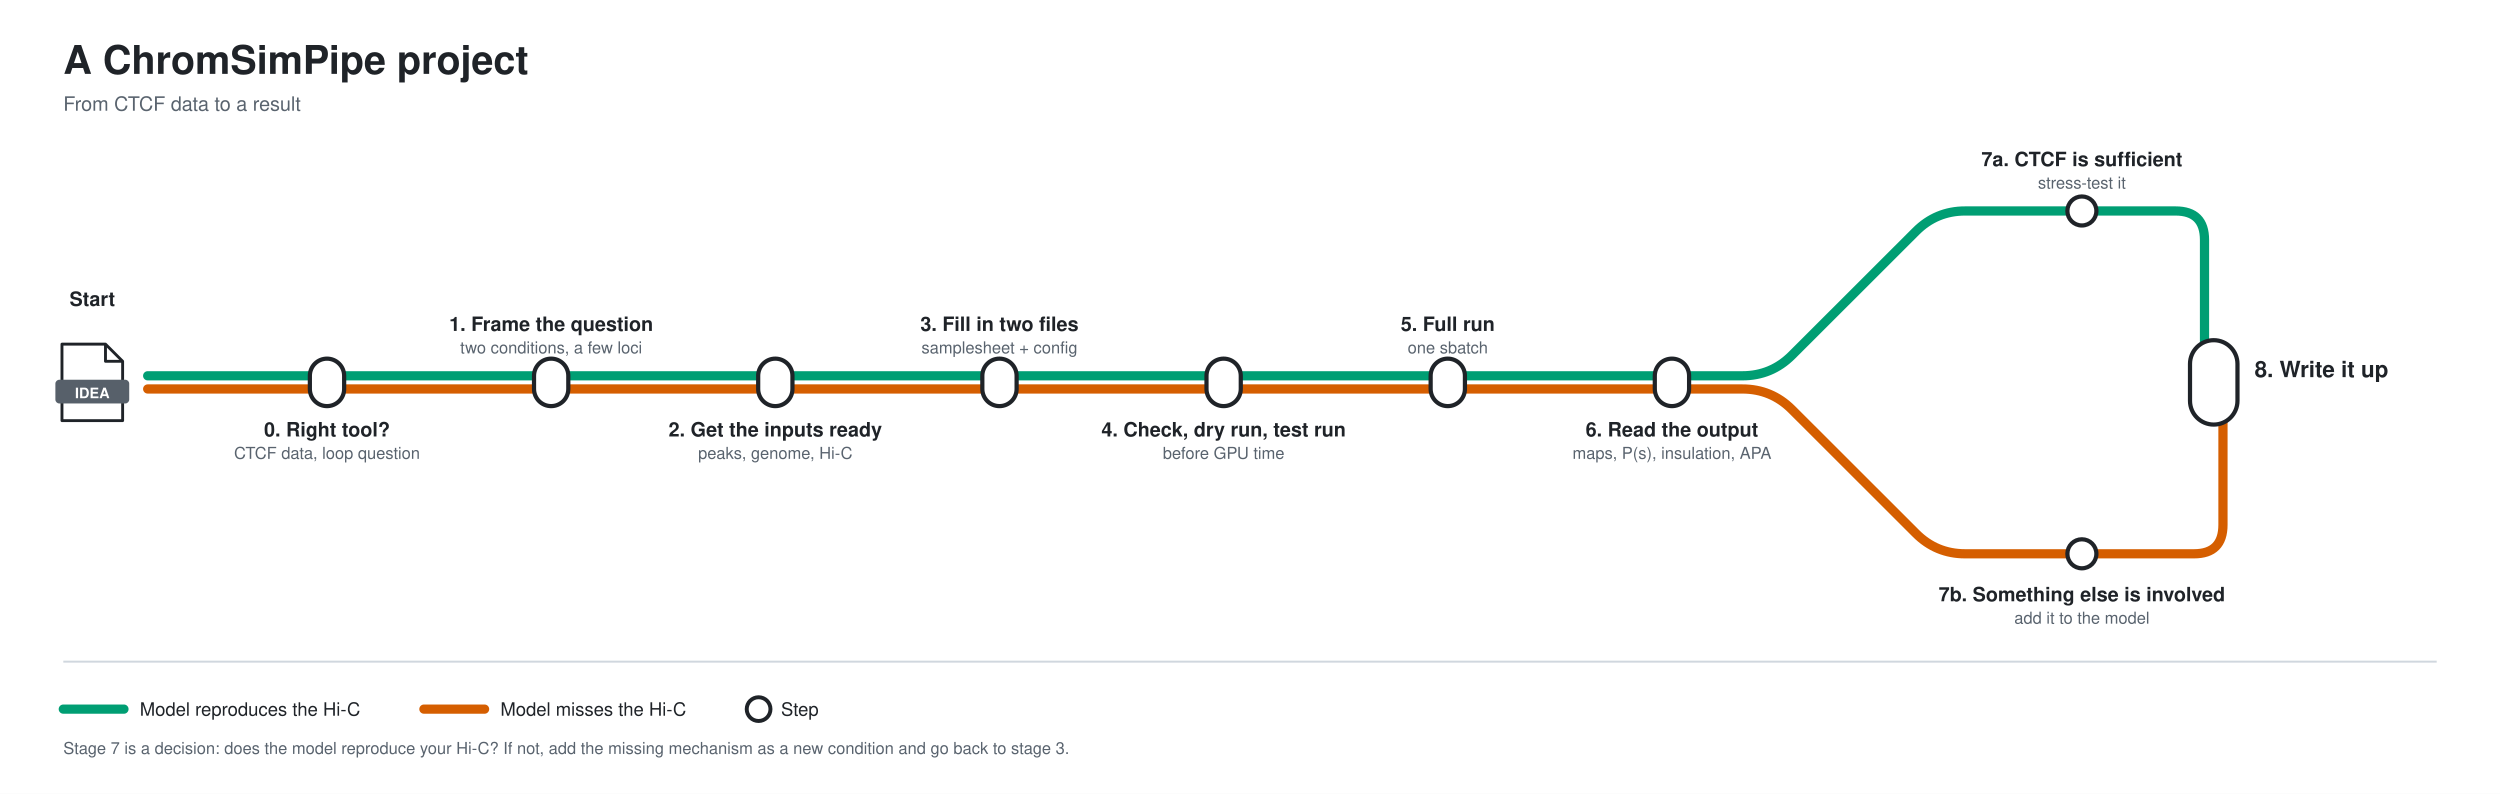
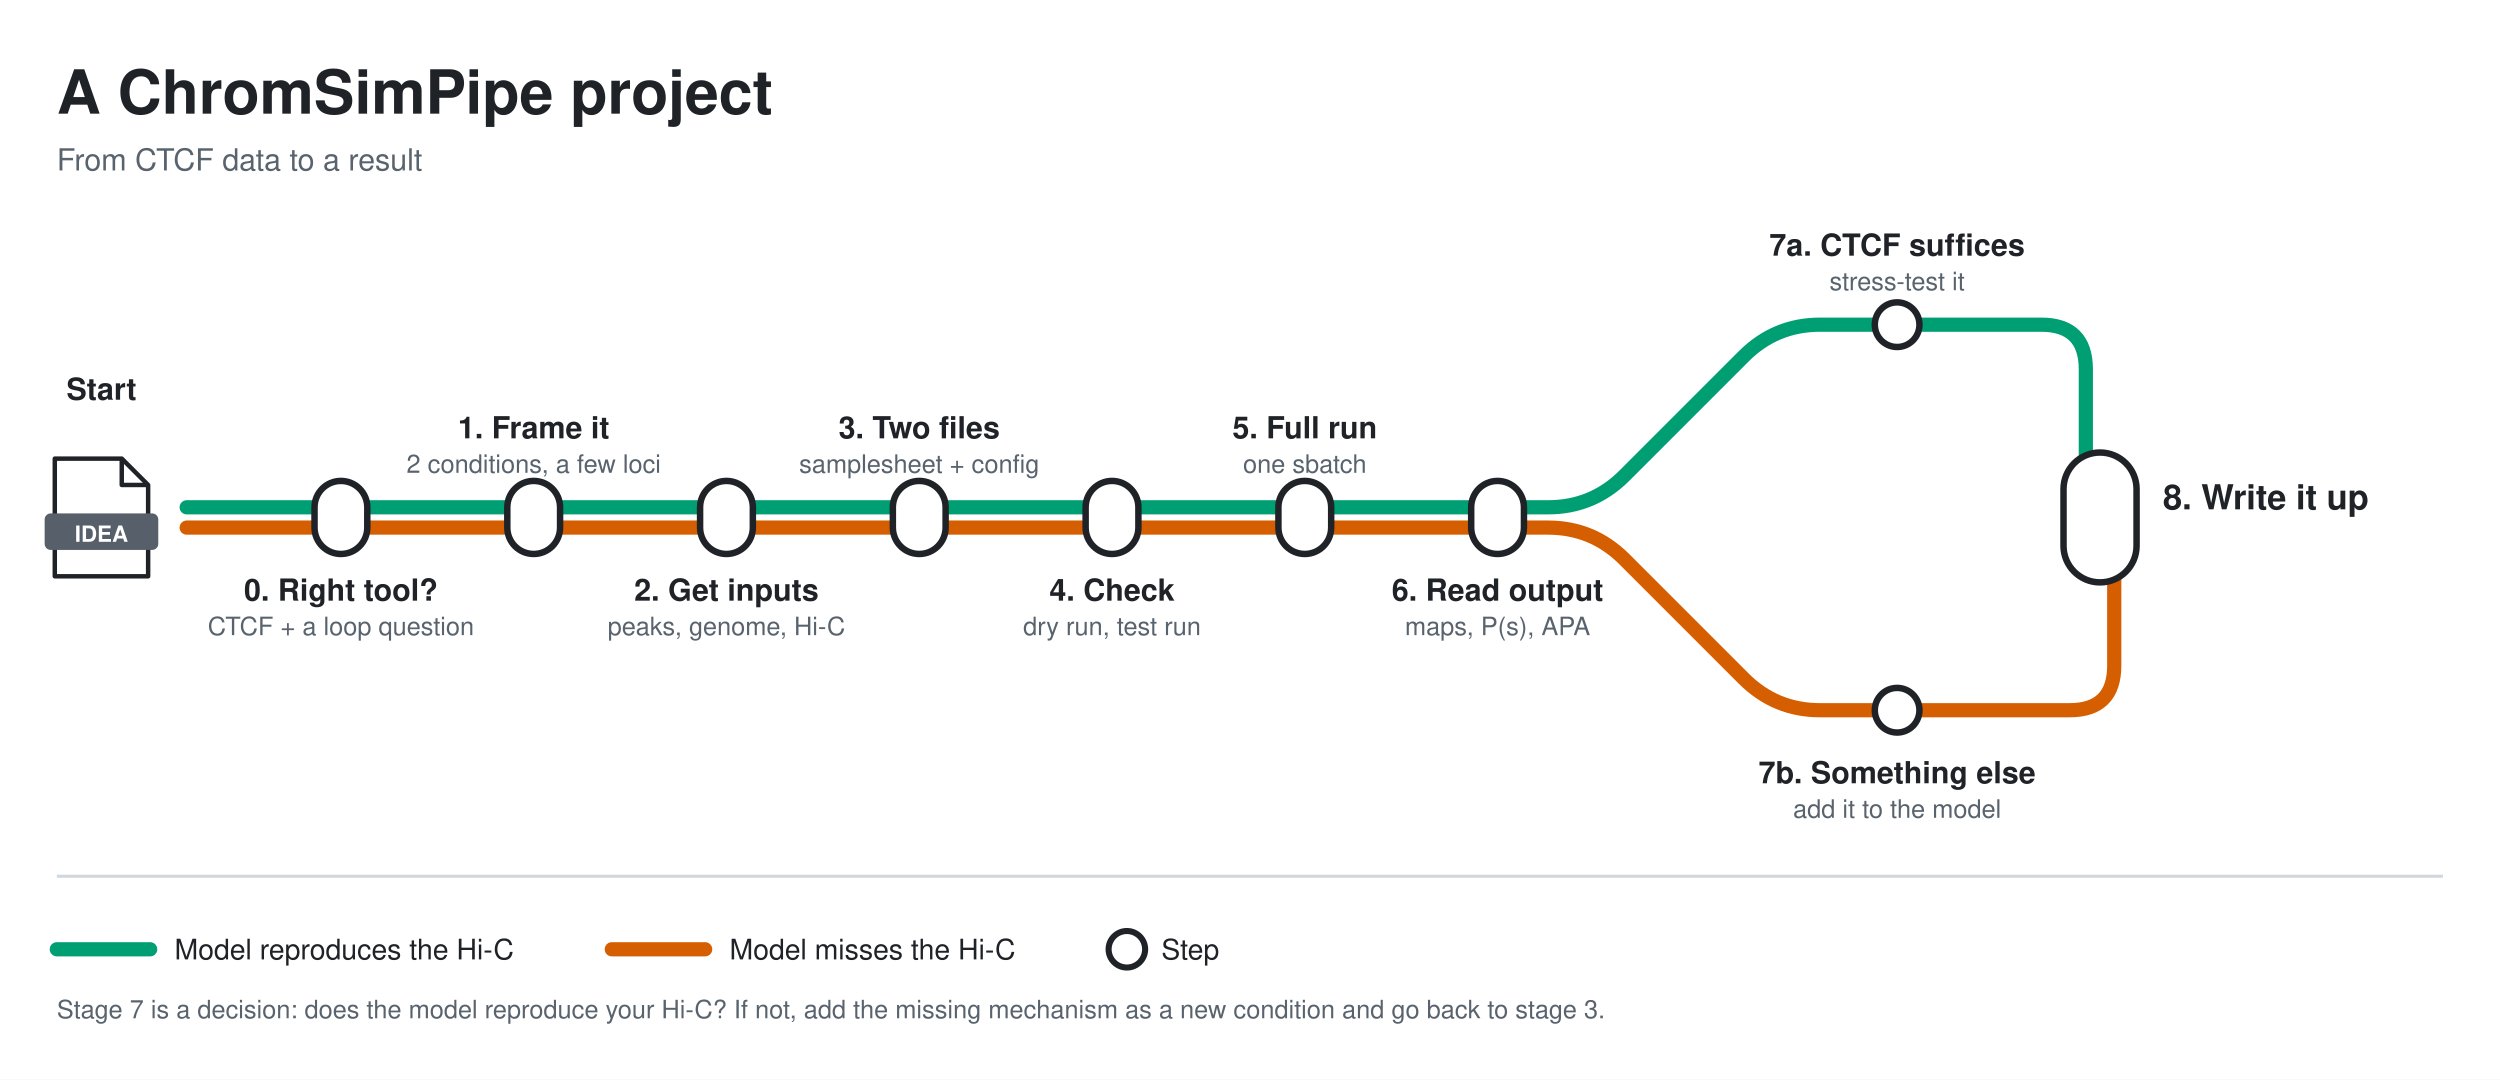
- <svg xmlns="http://www.w3.org/2000/svg" viewBox="0 0 1896 602" width="1896" height="602">
-   <rect width="1896" height="602" fill="#ffffff" />
-   <text x="48.0" y="56.0" font-family="'Helvetica Neue', Helvetica, Arial, sans-serif" font-size="30" font-weight="700" fill="#1f2328" text-anchor="start">A ChromSimPipe project</text>
-   <text x="48.0" y="84.0" font-family="'Helvetica Neue', Helvetica, Arial, sans-serif" font-size="15" font-weight="400" fill="#59636e" text-anchor="start">From CTCF data to a result</text>
-   <path d="M112.0,295.0 L1321.4,295.0 Q1343.4,295.0 1359.0,310.6 L1452.9,404.4 Q1468.4,420.0 1490.4,420.0 L1663.9,420.0 Q1685.9,420.0 1685.9,398.0 L1685.9,317.0" fill="none" stroke="#D55E00" stroke-width="7" stroke-linecap="round" stroke-linejoin="round" />
-   <path d="M112.0,285.0 L1321.4,285.0 Q1343.4,285.0 1359.0,269.4 L1452.9,175.6 Q1468.4,160.0 1490.4,160.0 L1649.9,160.0 Q1671.9,160.0 1671.9,182.0 L1671.9,263.0" fill="none" stroke="#009E73" stroke-width="7" stroke-linecap="round" stroke-linejoin="round" />
-   <rect x="235.0" y="272.0" width="26" height="36.0" rx="13.0" fill="#ffffff" stroke="#1f2328" stroke-width="3.2" />
-   <text x="248.0" y="331.0" font-family="'Helvetica Neue', Helvetica, Arial, sans-serif" font-size="15" font-weight="700" fill="#1f2328" text-anchor="middle">0. Right tool?</text>
-   <text x="248.0" y="348.0" font-family="'Helvetica Neue', Helvetica, Arial, sans-serif" font-size="12.5" font-weight="400" fill="#59636e" text-anchor="middle">CTCF data, loop question</text>
-   <rect x="405.0" y="272.0" width="26" height="36.0" rx="13.0" fill="#ffffff" stroke="#1f2328" stroke-width="3.2" />
-   <text x="418.0" y="251.0" font-family="'Helvetica Neue', Helvetica, Arial, sans-serif" font-size="15" font-weight="700" fill="#1f2328" text-anchor="middle">1. Frame the question</text>
-   <text x="418.0" y="268.0" font-family="'Helvetica Neue', Helvetica, Arial, sans-serif" font-size="12.5" font-weight="400" fill="#59636e" text-anchor="middle">two conditions, a few loci</text>
-   <rect x="575.0" y="272.0" width="26" height="36.0" rx="13.0" fill="#ffffff" stroke="#1f2328" stroke-width="3.2" />
-   <text x="588.0" y="331.0" font-family="'Helvetica Neue', Helvetica, Arial, sans-serif" font-size="15" font-weight="700" fill="#1f2328" text-anchor="middle">2. Get the inputs ready</text>
-   <text x="588.0" y="348.0" font-family="'Helvetica Neue', Helvetica, Arial, sans-serif" font-size="12.5" font-weight="400" fill="#59636e" text-anchor="middle">peaks, genome, Hi-C</text>
-   <rect x="745.0" y="272.0" width="26" height="36.0" rx="13.0" fill="#ffffff" stroke="#1f2328" stroke-width="3.2" />
-   <text x="758.0" y="251.0" font-family="'Helvetica Neue', Helvetica, Arial, sans-serif" font-size="15" font-weight="700" fill="#1f2328" text-anchor="middle">3. Fill in two files</text>
-   <text x="758.0" y="268.0" font-family="'Helvetica Neue', Helvetica, Arial, sans-serif" font-size="12.5" font-weight="400" fill="#59636e" text-anchor="middle">samplesheet + config</text>
-   <rect x="915.0" y="272.0" width="26" height="36.0" rx="13.0" fill="#ffffff" stroke="#1f2328" stroke-width="3.2" />
-   <text x="928.0" y="331.0" font-family="'Helvetica Neue', Helvetica, Arial, sans-serif" font-size="15" font-weight="700" fill="#1f2328" text-anchor="middle">4. Check, dry run, test run</text>
-   <text x="928.0" y="348.0" font-family="'Helvetica Neue', Helvetica, Arial, sans-serif" font-size="12.5" font-weight="400" fill="#59636e" text-anchor="middle">before GPU time</text>
-   <rect x="1085.0" y="272.0" width="26" height="36.0" rx="13.0" fill="#ffffff" stroke="#1f2328" stroke-width="3.2" />
-   <text x="1098.0" y="251.0" font-family="'Helvetica Neue', Helvetica, Arial, sans-serif" font-size="15" font-weight="700" fill="#1f2328" text-anchor="middle">5. Full run</text>
-   <text x="1098.0" y="268.0" font-family="'Helvetica Neue', Helvetica, Arial, sans-serif" font-size="12.5" font-weight="400" fill="#59636e" text-anchor="middle">one sbatch</text>
-   <rect x="1255.0" y="272.0" width="26" height="36.0" rx="13.0" fill="#ffffff" stroke="#1f2328" stroke-width="3.2" />
-   <text x="1268.0" y="331.0" font-family="'Helvetica Neue', Helvetica, Arial, sans-serif" font-size="15" font-weight="700" fill="#1f2328" text-anchor="middle">6. Read the output</text>
-   <text x="1268.0" y="348.0" font-family="'Helvetica Neue', Helvetica, Arial, sans-serif" font-size="12.5" font-weight="400" fill="#59636e" text-anchor="middle">maps, P(s), insulation, APA</text>
-   <circle cx="1578.9" cy="160.0" r="11" fill="#ffffff" stroke="#1f2328" stroke-width="3.2" />
-   <text x="1578.9" y="126.0" font-family="'Helvetica Neue', Helvetica, Arial, sans-serif" font-size="15" font-weight="700" fill="#1f2328" text-anchor="middle">7a. CTCF is sufficient</text>
-   <text x="1578.9" y="143.0" font-family="'Helvetica Neue', Helvetica, Arial, sans-serif" font-size="12.5" font-weight="400" fill="#59636e" text-anchor="middle">stress-test it</text>
-   <circle cx="1578.9" cy="420.0" r="11" fill="#ffffff" stroke="#1f2328" stroke-width="3.2" />
-   <text x="1578.9" y="456.0" font-family="'Helvetica Neue', Helvetica, Arial, sans-serif" font-size="15" font-weight="700" fill="#1f2328" text-anchor="middle">7b. Something else is involved</text>
-   <text x="1578.9" y="473.0" font-family="'Helvetica Neue', Helvetica, Arial, sans-serif" font-size="12.5" font-weight="400" fill="#59636e" text-anchor="middle">add it to the model</text>
-   <rect x="1660.9" y="258.0" width="36" height="64.0" rx="18.0" fill="#ffffff" stroke="#1f2328" stroke-width="3.2" />
-   <text x="1709.9" y="286.0" font-family="'Helvetica Neue', Helvetica, Arial, sans-serif" font-size="17" font-weight="700" fill="#1f2328" text-anchor="start">8. Write it up</text>
-   <path d="M47.0,261.0 H80.0 L93.0,274.0 V319.0 H47.0 Z" fill="#ffffff" stroke="#1f2328" stroke-width="2.2" stroke-linejoin="round" />
-   <path d="M80.0,261.0 V274.0 H93.0" fill="none" stroke="#1f2328" stroke-width="2.2" stroke-linejoin="round" />
-   <rect x="42.0" y="288.0" width="56.0" height="18" rx="3" fill="#57606a" />
-   <text x="70.0" y="302.0" font-family="'Helvetica Neue', Helvetica, Arial, sans-serif" font-size="11" font-weight="700" fill="#ffffff" text-anchor="middle">IDEA</text>
-   <text x="70.0" y="232.0" font-family="'Helvetica Neue', Helvetica, Arial, sans-serif" font-size="15" font-weight="700" fill="#1f2328" text-anchor="middle">Start</text>
-   <line x1="48" y1="501.8" x2="1848.0" y2="501.8" stroke="#d0d7de" stroke-width="1.5" />
-   <line x1="48" y1="537.8" x2="94" y2="537.8" stroke="#009E73" stroke-width="7" stroke-linecap="round" />
-   <text x="106.0" y="542.8" font-family="'Helvetica Neue', Helvetica, Arial, sans-serif" font-size="14" font-weight="400" fill="#1f2328" text-anchor="start">Model reproduces the Hi-C</text>
-   <line x1="321.5" y1="537.8" x2="367.5" y2="537.8" stroke="#D55E00" stroke-width="7" stroke-linecap="round" />
-   <text x="379.5" y="542.8" font-family="'Helvetica Neue', Helvetica, Arial, sans-serif" font-size="14" font-weight="400" fill="#1f2328" text-anchor="start">Model misses the Hi-C</text>
-   <circle cx="575.32" cy="537.8" r="9" fill="#ffffff" stroke="#1f2328" stroke-width="3" />
-   <text x="592.3" y="542.8" font-family="'Helvetica Neue', Helvetica, Arial, sans-serif" font-size="14" font-weight="400" fill="#1f2328" text-anchor="start">Step</text>
-   <text x="48.0" y="571.8" font-family="'Helvetica Neue', Helvetica, Arial, sans-serif" font-size="12.5" font-weight="400" fill="#59636e" text-anchor="start">Stage 7 is a decision: does the model reproduce your Hi-C? If not, add the missing mechanism as a new condition and go back to stage 3.</text>
+ <svg xmlns="http://www.w3.org/2000/svg" viewBox="0 0 1232 532" width="1232" height="532">
+   <rect width="1232" height="532" fill="#ffffff" />
+   <text x="28.0" y="56.0" font-family="'Helvetica Neue', Helvetica, Arial, sans-serif" font-size="30" font-weight="700" fill="#1f2328" text-anchor="start">A ChromSimPipe project</text>
+   <text x="28.0" y="84.0" font-family="'Helvetica Neue', Helvetica, Arial, sans-serif" font-size="15" font-weight="400" fill="#59636e" text-anchor="start">From CTCF data to a result</text>
+   <path d="M92.0,260.0 L762.9,260.0 Q784.9,260.0 800.5,275.6 L859.3,334.4 Q874.9,350.0 896.9,350.0 L1019.9,350.0 Q1041.9,350.0 1041.9,328.0 L1041.9,282.0" fill="none" stroke="#D55E00" stroke-width="7" stroke-linecap="round" stroke-linejoin="round" />
+   <path d="M92.0,250.0 L762.9,250.0 Q784.9,250.0 800.5,234.4 L859.3,175.6 Q874.9,160.0 896.9,160.0 L1005.9,160.0 Q1027.9,160.0 1027.9,182.0 L1027.9,228.0" fill="none" stroke="#009E73" stroke-width="7" stroke-linecap="round" stroke-linejoin="round" />
+   <rect x="155.0" y="237.0" width="26" height="36.0" rx="13.0" fill="#ffffff" stroke="#1f2328" stroke-width="3.2" />
+   <text x="168.0" y="296.0" font-family="'Helvetica Neue', Helvetica, Arial, sans-serif" font-size="15" font-weight="700" fill="#1f2328" text-anchor="middle">0. Right tool?</text>
+   <text x="168.0" y="313.0" font-family="'Helvetica Neue', Helvetica, Arial, sans-serif" font-size="12.5" font-weight="400" fill="#59636e" text-anchor="middle">CTCF + a loop question</text>
+   <rect x="250.0" y="237.0" width="26" height="36.0" rx="13.0" fill="#ffffff" stroke="#1f2328" stroke-width="3.2" />
+   <text x="263.0" y="216.0" font-family="'Helvetica Neue', Helvetica, Arial, sans-serif" font-size="15" font-weight="700" fill="#1f2328" text-anchor="middle">1. Frame it</text>
+   <text x="263.0" y="233.0" font-family="'Helvetica Neue', Helvetica, Arial, sans-serif" font-size="12.5" font-weight="400" fill="#59636e" text-anchor="middle">2 conditions, a few loci</text>
+   <rect x="345.0" y="237.0" width="26" height="36.0" rx="13.0" fill="#ffffff" stroke="#1f2328" stroke-width="3.2" />
+   <text x="358.0" y="296.0" font-family="'Helvetica Neue', Helvetica, Arial, sans-serif" font-size="15" font-weight="700" fill="#1f2328" text-anchor="middle">2. Get inputs</text>
+   <text x="358.0" y="313.0" font-family="'Helvetica Neue', Helvetica, Arial, sans-serif" font-size="12.5" font-weight="400" fill="#59636e" text-anchor="middle">peaks, genome, Hi-C</text>
+   <rect x="440.0" y="237.0" width="26" height="36.0" rx="13.0" fill="#ffffff" stroke="#1f2328" stroke-width="3.2" />
+   <text x="453.0" y="216.0" font-family="'Helvetica Neue', Helvetica, Arial, sans-serif" font-size="15" font-weight="700" fill="#1f2328" text-anchor="middle">3. Two files</text>
+   <text x="453.0" y="233.0" font-family="'Helvetica Neue', Helvetica, Arial, sans-serif" font-size="12.5" font-weight="400" fill="#59636e" text-anchor="middle">samplesheet + config</text>
+   <rect x="535.0" y="237.0" width="26" height="36.0" rx="13.0" fill="#ffffff" stroke="#1f2328" stroke-width="3.2" />
+   <text x="548.0" y="296.0" font-family="'Helvetica Neue', Helvetica, Arial, sans-serif" font-size="15" font-weight="700" fill="#1f2328" text-anchor="middle">4. Check</text>
+   <text x="548.0" y="313.0" font-family="'Helvetica Neue', Helvetica, Arial, sans-serif" font-size="12.5" font-weight="400" fill="#59636e" text-anchor="middle">dry run, test run</text>
+   <rect x="630.0" y="237.0" width="26" height="36.0" rx="13.0" fill="#ffffff" stroke="#1f2328" stroke-width="3.2" />
+   <text x="643.0" y="216.0" font-family="'Helvetica Neue', Helvetica, Arial, sans-serif" font-size="15" font-weight="700" fill="#1f2328" text-anchor="middle">5. Full run</text>
+   <text x="643.0" y="233.0" font-family="'Helvetica Neue', Helvetica, Arial, sans-serif" font-size="12.5" font-weight="400" fill="#59636e" text-anchor="middle">one sbatch</text>
+   <rect x="725.0" y="237.0" width="26" height="36.0" rx="13.0" fill="#ffffff" stroke="#1f2328" stroke-width="3.2" />
+   <text x="738.0" y="296.0" font-family="'Helvetica Neue', Helvetica, Arial, sans-serif" font-size="15" font-weight="700" fill="#1f2328" text-anchor="middle">6. Read output</text>
+   <text x="738.0" y="313.0" font-family="'Helvetica Neue', Helvetica, Arial, sans-serif" font-size="12.5" font-weight="400" fill="#59636e" text-anchor="middle">maps, P(s), APA</text>
+   <circle cx="934.9" cy="160.0" r="11" fill="#ffffff" stroke="#1f2328" stroke-width="3.2" />
+   <text x="934.9" y="126.0" font-family="'Helvetica Neue', Helvetica, Arial, sans-serif" font-size="15" font-weight="700" fill="#1f2328" text-anchor="middle">7a. CTCF suffices</text>
+   <text x="934.9" y="143.0" font-family="'Helvetica Neue', Helvetica, Arial, sans-serif" font-size="12.5" font-weight="400" fill="#59636e" text-anchor="middle">stress-test it</text>
+   <circle cx="934.9" cy="350.0" r="11" fill="#ffffff" stroke="#1f2328" stroke-width="3.2" />
+   <text x="934.9" y="386.0" font-family="'Helvetica Neue', Helvetica, Arial, sans-serif" font-size="15" font-weight="700" fill="#1f2328" text-anchor="middle">7b. Something else</text>
+   <text x="934.9" y="403.0" font-family="'Helvetica Neue', Helvetica, Arial, sans-serif" font-size="12.5" font-weight="400" fill="#59636e" text-anchor="middle">add it to the model</text>
+   <rect x="1016.9" y="223.0" width="36" height="64.0" rx="18.0" fill="#ffffff" stroke="#1f2328" stroke-width="3.2" />
+   <text x="1065.9" y="251.0" font-family="'Helvetica Neue', Helvetica, Arial, sans-serif" font-size="17" font-weight="700" fill="#1f2328" text-anchor="start">8. Write it up</text>
+   <path d="M27.0,226.0 H60.0 L73.0,239.0 V284.0 H27.0 Z" fill="#ffffff" stroke="#1f2328" stroke-width="2.2" stroke-linejoin="round" />
+   <path d="M60.0,226.0 V239.0 H73.0" fill="none" stroke="#1f2328" stroke-width="2.2" stroke-linejoin="round" />
+   <rect x="22.0" y="253.0" width="56.0" height="18" rx="3" fill="#57606a" />
+   <text x="50.0" y="267.0" font-family="'Helvetica Neue', Helvetica, Arial, sans-serif" font-size="11" font-weight="700" fill="#ffffff" text-anchor="middle">IDEA</text>
+   <text x="50.0" y="197.0" font-family="'Helvetica Neue', Helvetica, Arial, sans-serif" font-size="15" font-weight="700" fill="#1f2328" text-anchor="middle">Start</text>
+   <line x1="28" y1="431.8" x2="1203.9" y2="431.8" stroke="#d0d7de" stroke-width="1.5" />
+   <line x1="28" y1="467.8" x2="74" y2="467.8" stroke="#009E73" stroke-width="7" stroke-linecap="round" />
+   <text x="86.0" y="472.8" font-family="'Helvetica Neue', Helvetica, Arial, sans-serif" font-size="14" font-weight="400" fill="#1f2328" text-anchor="start">Model reproduces the Hi-C</text>
+   <line x1="301.5" y1="467.8" x2="347.5" y2="467.8" stroke="#D55E00" stroke-width="7" stroke-linecap="round" />
+   <text x="359.5" y="472.8" font-family="'Helvetica Neue', Helvetica, Arial, sans-serif" font-size="14" font-weight="400" fill="#1f2328" text-anchor="start">Model misses the Hi-C</text>
+   <circle cx="555.32" cy="467.8" r="9" fill="#ffffff" stroke="#1f2328" stroke-width="3" />
+   <text x="572.3" y="472.8" font-family="'Helvetica Neue', Helvetica, Arial, sans-serif" font-size="14" font-weight="400" fill="#1f2328" text-anchor="start">Step</text>
+   <text x="28.0" y="501.8" font-family="'Helvetica Neue', Helvetica, Arial, sans-serif" font-size="12.5" font-weight="400" fill="#59636e" text-anchor="start">Stage 7 is a decision: does the model reproduce your Hi-C? If not, add the missing mechanism as a new condition and go back to stage 3.</text>
</svg>
